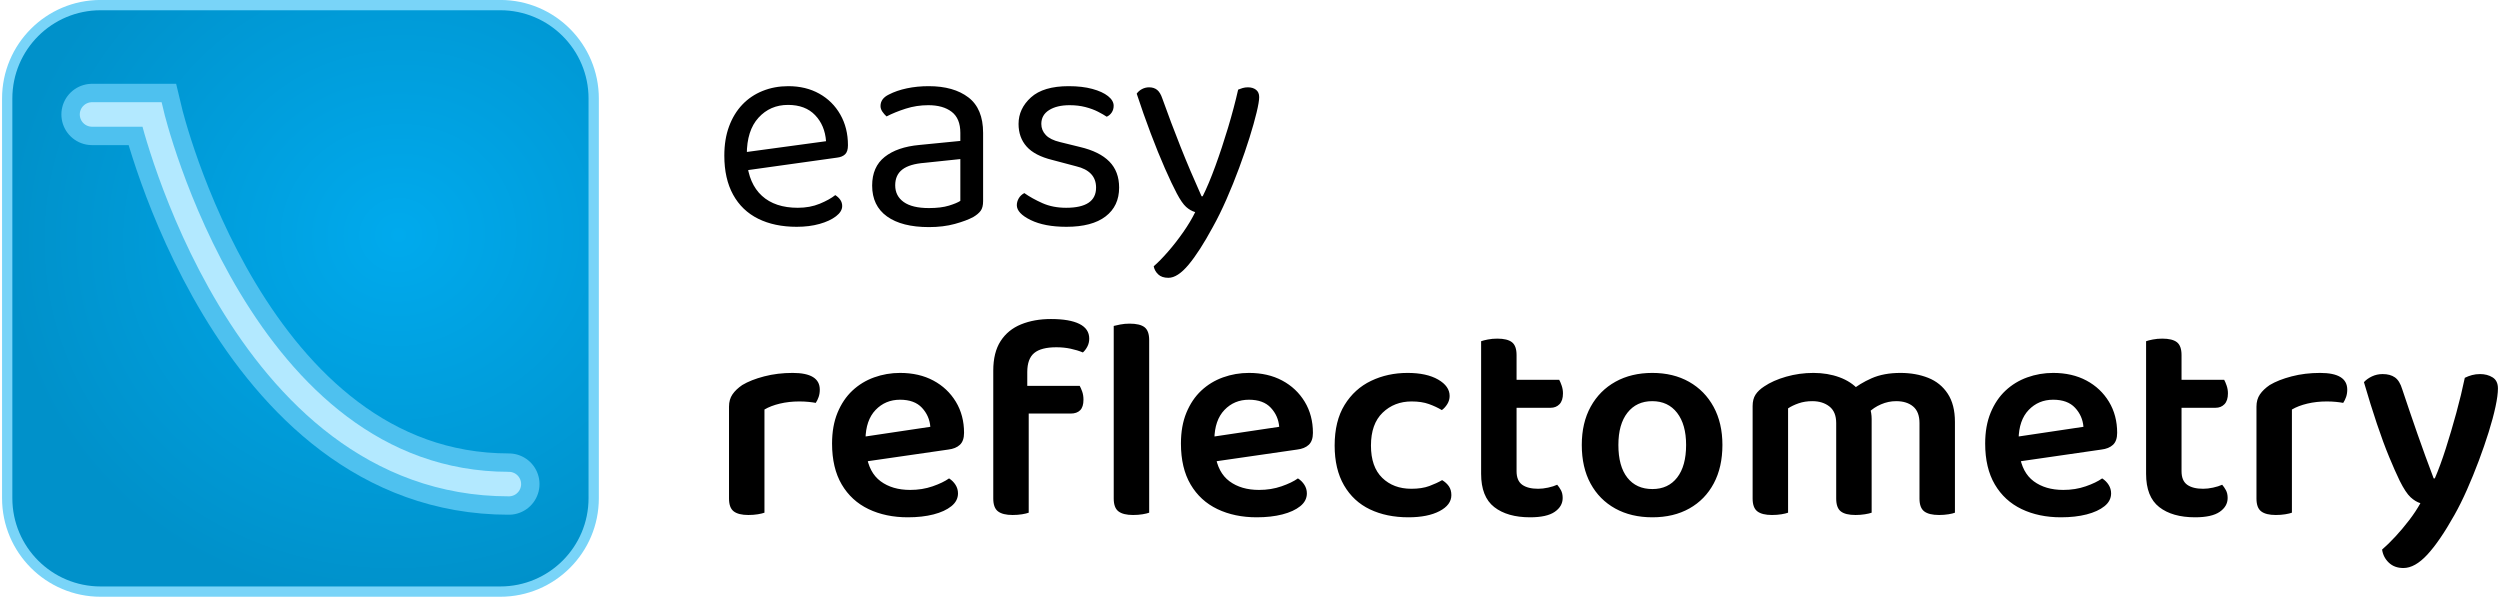
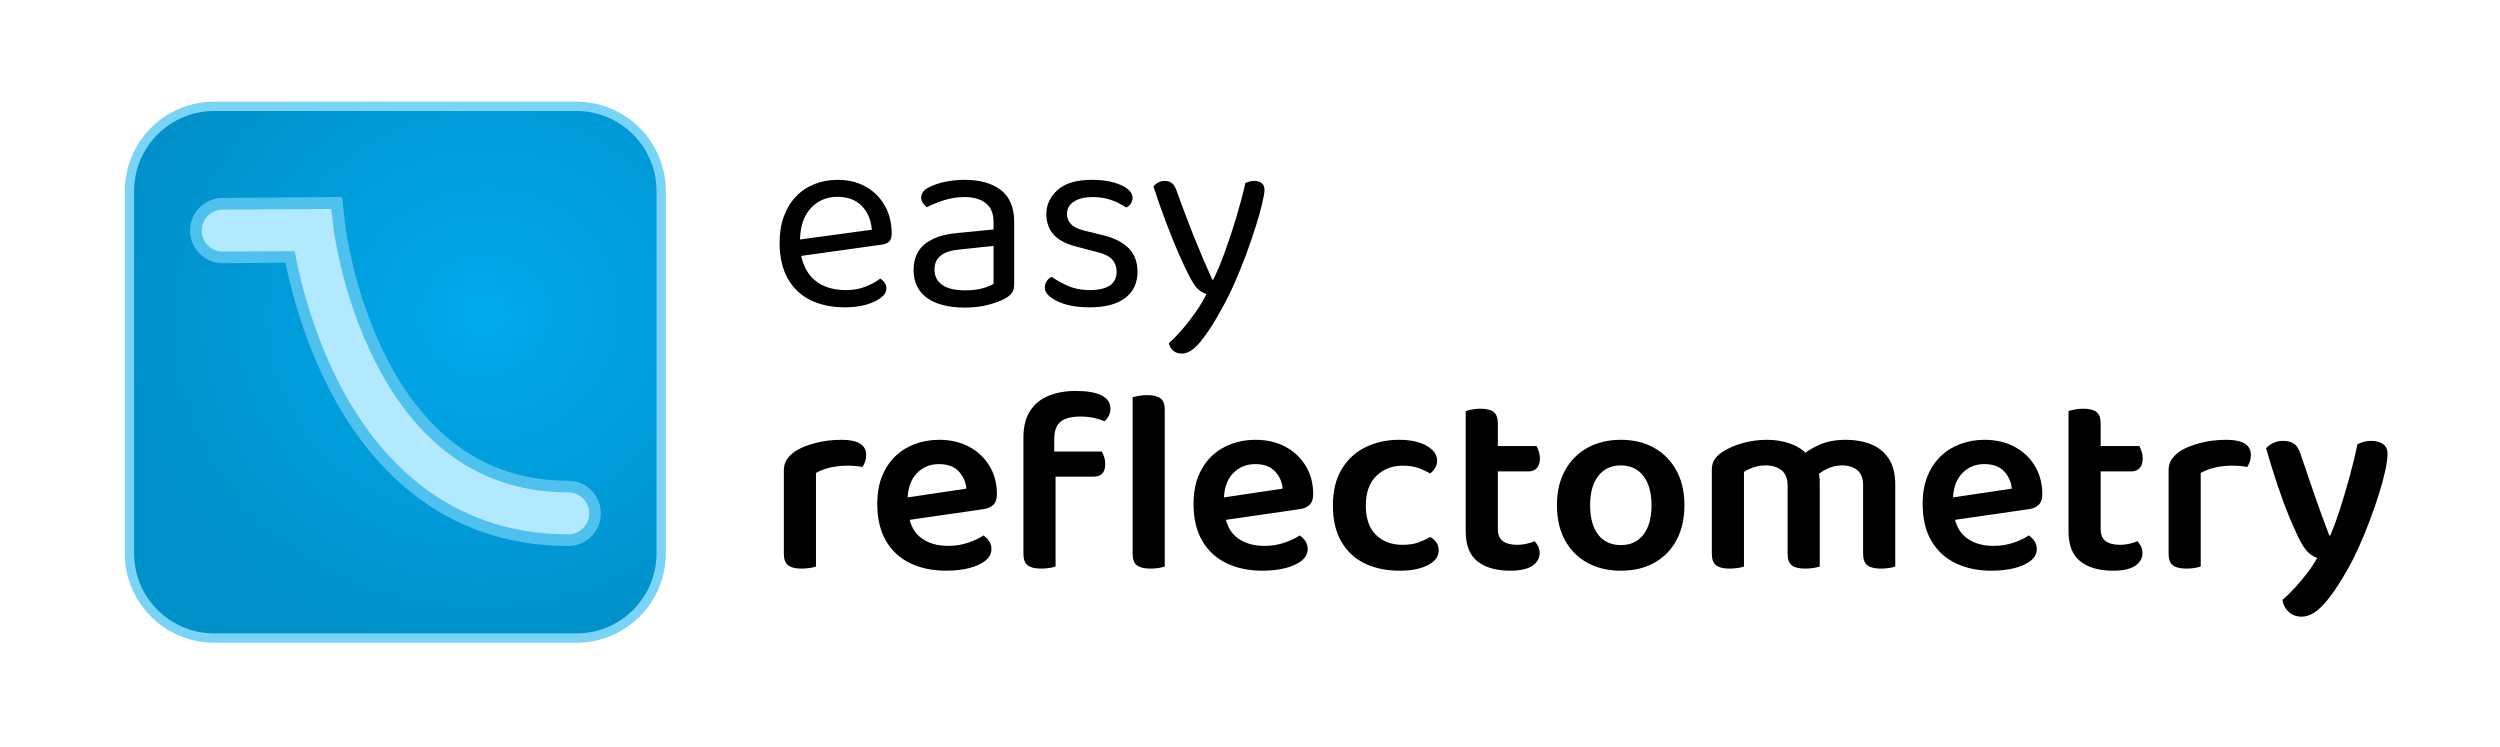
- <svg xmlns="http://www.w3.org/2000/svg" xmlns:ns1="https://boxy-svg.com" viewBox="0 0 243 58">
+ <svg xmlns="http://www.w3.org/2000/svg" xmlns:ns1="https://boxy-svg.com" viewBox="0 0 268 80">
  <defs>
    <ns1:grid x="0" y="0" width="190" height="80" />
    <radialGradient gradientUnits="userSpaceOnUse" cx="368.637" cy="503.712" r="470" id="gradient-2" gradientTransform="matrix(1.355421, -0.173762, 0.163223, 1.273213, 88.17438, -170.6145)">
      <stop offset="0" style="stop-color: rgb(0, 170, 237);" />
      <stop offset="1" style="stop-color: rgb(0, 145, 202);" />
    </radialGradient>
  </defs>
-   <g transform="matrix(0.342024, 0, 0, 0.342024, -3.653638, -3.181479)">
+   <g transform="matrix(0.341978, 0, 0, 0.341978, 9.524829, 7.722592)">
    <g transform="matrix(0.174204, 0, 0, 0.174204, 7.222769, 5.247252)">
      <rect style="stroke: rgb(121, 212, 248); stroke-linecap: round; stroke-miterlimit: 4; stroke-dasharray: none; stroke-opacity: 1; paint-order: stroke markers; fill-opacity: 1; fill: url(&quot;#gradient-2&quot;); stroke-width: 33.572px;" id="rect949" width="940" height="940" x="40" y="40" ry="144.011" />
-       <path style="fill:none;fill-opacity:1;stroke:#4ec1ef;stroke-width:100;stroke-linecap:round;stroke-linejoin:miter;stroke-miterlimit:4;stroke-dasharray:none;stroke-opacity:1" d="m 170,210 h 97.721 c 0,0 143.414,602.978 582.279,602.978" id="path961" />
-       <path style="fill:none;fill-opacity:1;stroke:#b3e9ff;stroke-width:40;stroke-linecap:round;stroke-linejoin:miter;stroke-miterlimit:4;stroke-dasharray:none;stroke-opacity:1" d="m 170,210 h 97.721 c 0,0 143.414,602.978 582.279,602.978" id="path951" />
+       <g transform="matrix(1, 0, 0, 1, -8.23528, 11.15248)">
+         <path style="fill: none; fill-opacity: 1; stroke: rgb(78, 193, 239); stroke-linecap: round; stroke-linejoin: miter; stroke-miterlimit: 4; stroke-dasharray: none; stroke-opacity: 1; stroke-width: 117.501px;" d="M 207.59 244.015 L 370.013 242.655 C 370.013 242.655 428.066 752.82 829.333 752.82" id="path961" />
+         <path style="fill: none; fill-opacity: 1; stroke: rgb(179, 233, 255); stroke-linecap: round; stroke-linejoin: miter; stroke-miterlimit: 4; stroke-dasharray: none; stroke-opacity: 1; stroke-width: 75.536px;" d="M 207.59 244.015 L 369.375 243.109 C 369.375 243.109 428.066 752.82 829.333 752.82" id="path951" />
+       </g>
    </g>
    <g transform="matrix(1, 0, 0, 1, -3.848826, -4.564161)" style="">
-       <path d="M 224.881 62.515 L 224.553 57.355 L 249.287 53.997 Q 248.959 49.493 246.175 46.585 Q 243.39 43.678 238.476 43.678 Q 233.398 43.678 230.081 47.323 Q 226.764 50.967 226.764 57.765 L 226.764 59.567 Q 227.338 66.119 231.064 69.517 Q 234.79 72.916 241.261 72.916 Q 244.7 72.916 247.485 71.77 Q 250.27 70.623 251.908 69.313 Q 252.808 69.886 253.341 70.664 Q 253.873 71.442 253.873 72.425 Q 253.873 73.981 252.112 75.332 Q 250.351 76.684 247.444 77.503 Q 244.537 78.322 240.933 78.322 Q 234.627 78.322 229.999 76.028 Q 225.372 73.735 222.874 69.19 Q 220.376 64.644 220.376 58.092 Q 220.376 53.424 221.727 49.78 Q 223.079 46.135 225.495 43.596 Q 227.911 41.057 231.269 39.706 Q 234.627 38.354 238.558 38.354 Q 243.554 38.354 247.362 40.484 Q 251.17 42.613 253.341 46.422 Q 255.511 50.23 255.511 55.144 Q 255.511 56.946 254.692 57.724 Q 253.873 58.502 252.399 58.666 Z M 278.524 72.998 Q 281.964 72.998 284.216 72.302 Q 286.468 71.606 287.451 70.951 L 287.451 59.075 L 277.295 60.14 Q 273.036 60.467 270.989 62.024 Q 268.941 63.58 268.941 66.528 Q 268.941 69.558 271.357 71.278 Q 273.774 72.998 278.524 72.998 Z M 278.442 38.354 Q 285.567 38.354 289.744 41.549 Q 293.921 44.743 293.921 51.622 L 293.921 71.033 Q 293.921 72.834 293.225 73.776 Q 292.529 74.718 291.136 75.537 Q 289.171 76.602 285.895 77.503 Q 282.619 78.404 278.524 78.404 Q 270.825 78.404 266.607 75.373 Q 262.389 72.343 262.389 66.61 Q 262.389 61.286 265.952 58.461 Q 269.515 55.635 275.821 55.062 L 287.451 53.915 L 287.451 51.622 Q 287.451 47.527 284.994 45.644 Q 282.537 43.76 278.36 43.76 Q 275.002 43.76 271.931 44.743 Q 268.86 45.725 266.484 46.954 Q 265.829 46.381 265.297 45.603 Q 264.765 44.825 264.765 44.006 Q 264.765 41.876 267.14 40.73 Q 269.351 39.583 272.258 38.969 Q 275.166 38.354 278.442 38.354 Z M 332.577 67.183 Q 332.577 72.425 328.728 75.373 Q 324.878 78.322 317.589 78.322 Q 311.365 78.322 307.434 76.397 Q 303.503 74.472 303.503 72.179 Q 303.503 71.196 304.035 70.255 Q 304.567 69.313 305.632 68.739 Q 307.843 70.295 310.792 71.606 Q 313.74 72.916 317.507 72.916 Q 326.025 72.916 326.025 67.183 Q 326.025 64.808 324.592 63.293 Q 323.159 61.778 320.374 61.123 L 313.576 59.321 Q 308.58 58.092 306.287 55.513 Q 303.994 52.933 303.994 49.083 Q 303.994 44.743 307.516 41.549 Q 311.037 38.354 318.245 38.354 Q 322.094 38.354 324.96 39.133 Q 327.827 39.911 329.424 41.18 Q 331.021 42.449 331.021 43.924 Q 331.021 44.988 330.489 45.807 Q 329.956 46.626 329.055 47.036 Q 328.073 46.381 326.557 45.603 Q 325.042 44.825 322.995 44.292 Q 320.947 43.76 318.49 43.76 Q 314.887 43.76 312.675 45.152 Q 310.464 46.544 310.464 49.083 Q 310.464 50.885 311.733 52.237 Q 313.003 53.588 315.788 54.243 L 321.439 55.635 Q 327.008 56.946 329.792 59.771 Q 332.577 62.597 332.577 67.183 Z M 348.956 68.821 Q 347.563 66.2 345.598 61.737 Q 343.632 57.273 341.544 51.745 Q 339.455 46.217 337.572 40.484 Q 338.145 39.665 339.087 39.173 Q 340.029 38.682 341.093 38.682 Q 342.486 38.682 343.387 39.419 Q 344.287 40.156 344.861 41.876 Q 347.318 48.756 350.02 55.553 Q 352.723 62.351 355.999 69.64 L 356.327 69.64 Q 358.047 66.2 359.93 61.041 Q 361.814 55.881 363.534 50.148 Q 365.254 44.415 366.4 39.337 Q 366.974 39.092 367.67 38.887 Q 368.366 38.682 369.185 38.682 Q 370.577 38.682 371.478 39.378 Q 372.379 40.074 372.379 41.467 Q 372.379 42.777 371.642 45.848 Q 370.905 48.92 369.635 52.974 Q 368.366 57.028 366.687 61.573 Q 365.008 66.119 363.083 70.5 Q 361.159 74.882 359.193 78.404 Q 355.426 85.365 352.314 89.092 Q 349.201 92.818 346.581 92.818 Q 344.697 92.818 343.673 91.835 Q 342.649 90.852 342.404 89.542 Q 344.206 87.986 346.458 85.406 Q 348.71 82.826 350.798 79.837 Q 352.887 76.847 354.197 74.145 Q 352.805 73.735 351.617 72.671 Q 350.43 71.606 348.956 68.821 Z" style="line-height: 191.825px; text-wrap-mode: nowrap;" />
-       <path d="M 231.783 130.247 L 231.783 141.467 L 221.71 141.467 L 221.71 129.428 Q 221.71 127.381 222.692 125.947 Q 223.675 124.514 225.477 123.286 Q 227.934 121.811 231.701 120.829 Q 235.469 119.846 239.809 119.846 Q 247.508 119.846 247.508 124.596 Q 247.508 125.743 247.18 126.684 Q 246.853 127.626 246.361 128.363 Q 245.542 128.2 244.314 128.077 Q 243.085 127.954 241.693 127.954 Q 238.745 127.954 236.165 128.568 Q 233.585 129.182 231.783 130.247 Z M 221.71 138.109 L 231.783 138.601 L 231.783 159.567 Q 231.128 159.813 229.9 160.018 Q 228.671 160.222 227.197 160.222 Q 224.412 160.222 223.061 159.199 Q 221.71 158.175 221.71 155.554 Z M 257.383 145.48 L 256.974 138.437 L 278.923 135.161 Q 278.677 132.049 276.548 129.756 Q 274.418 127.462 270.323 127.462 Q 266.146 127.462 263.362 130.37 Q 260.577 133.277 260.495 138.683 L 260.741 142.942 Q 261.478 148.183 264.795 150.64 Q 268.112 153.097 273.19 153.097 Q 276.63 153.097 279.578 152.073 Q 282.526 151.05 284.246 149.821 Q 285.393 150.558 286.089 151.664 Q 286.785 152.77 286.785 154.08 Q 286.785 156.209 284.901 157.724 Q 283.018 159.24 279.824 160.059 Q 276.63 160.878 272.535 160.878 Q 266.228 160.878 261.355 158.543 Q 256.482 156.209 253.738 151.541 Q 250.995 146.873 250.995 139.911 Q 250.995 134.915 252.551 131.148 Q 254.107 127.381 256.769 124.883 Q 259.431 122.385 262.952 121.115 Q 266.474 119.846 270.323 119.846 Q 275.729 119.846 279.783 122.016 Q 283.837 124.186 286.171 128.036 Q 288.505 131.885 288.505 136.881 Q 288.505 139.174 287.317 140.28 Q 286.13 141.385 284.001 141.631 Z M 304.916 131.394 L 304.916 123.531 L 321.378 123.531 Q 321.706 124.105 322.074 125.128 Q 322.443 126.152 322.443 127.462 Q 322.443 129.51 321.501 130.452 Q 320.559 131.394 318.839 131.394 Z M 306.472 119.6 L 306.472 130.165 L 296.808 130.165 L 296.808 119.191 Q 296.808 114.031 298.896 110.796 Q 300.985 107.561 304.711 106.046 Q 308.438 104.53 313.188 104.53 Q 318.512 104.53 321.296 105.923 Q 324.081 107.315 324.081 110.1 Q 324.081 111.328 323.548 112.352 Q 323.016 113.376 322.279 114.031 Q 320.723 113.376 318.798 112.966 Q 316.874 112.557 314.744 112.557 Q 310.403 112.557 308.438 114.195 Q 306.472 115.833 306.472 119.6 Z M 296.808 127.299 L 306.882 127.299 L 306.882 159.567 Q 306.227 159.813 304.998 160.018 Q 303.77 160.222 302.295 160.222 Q 299.511 160.222 298.159 159.199 Q 296.808 158.175 296.808 155.554 Z M 331.042 138.109 L 341.116 138.601 L 341.116 159.567 Q 340.461 159.813 339.232 160.018 Q 338.004 160.222 336.53 160.222 Q 333.745 160.222 332.394 159.199 Q 331.042 158.175 331.042 155.554 Z M 341.116 143.761 L 331.042 143.269 L 331.042 106.496 Q 331.616 106.332 332.885 106.087 Q 334.154 105.841 335.547 105.841 Q 338.495 105.841 339.806 106.865 Q 341.116 107.888 341.116 110.509 Z M 356.529 145.48 L 356.12 138.437 L 378.069 135.161 Q 377.823 132.049 375.694 129.756 Q 373.565 127.462 369.47 127.462 Q 365.293 127.462 362.508 130.37 Q 359.724 133.277 359.642 138.683 L 359.887 142.942 Q 360.624 148.183 363.941 150.64 Q 367.258 153.097 372.336 153.097 Q 375.776 153.097 378.724 152.073 Q 381.673 151.05 383.393 149.821 Q 384.539 150.558 385.235 151.664 Q 385.932 152.77 385.932 154.08 Q 385.932 156.209 384.048 157.724 Q 382.164 159.24 378.97 160.059 Q 375.776 160.878 371.681 160.878 Q 365.375 160.878 360.502 158.543 Q 355.629 156.209 352.885 151.541 Q 350.141 146.873 350.141 139.911 Q 350.141 134.915 351.697 131.148 Q 353.253 127.381 355.915 124.883 Q 358.577 122.385 362.099 121.115 Q 365.62 119.846 369.47 119.846 Q 374.875 119.846 378.929 122.016 Q 382.983 124.186 385.317 128.036 Q 387.651 131.885 387.651 136.881 Q 387.651 139.174 386.464 140.28 Q 385.276 141.385 383.147 141.631 Z M 415.692 127.954 Q 410.778 127.954 407.461 131.148 Q 404.144 134.342 404.144 140.485 Q 404.144 146.545 407.339 149.657 Q 410.533 152.77 415.61 152.77 Q 418.641 152.77 420.729 151.991 Q 422.818 151.213 424.374 150.313 Q 425.602 151.05 426.298 152.073 Q 426.995 153.097 426.995 154.571 Q 426.995 157.356 423.637 159.117 Q 420.279 160.878 414.791 160.878 Q 408.567 160.878 403.858 158.625 Q 399.149 156.373 396.487 151.787 Q 393.825 147.2 393.825 140.485 Q 393.825 133.523 396.651 128.937 Q 399.476 124.35 404.185 122.098 Q 408.895 119.846 414.546 119.846 Q 419.951 119.846 423.227 121.729 Q 426.503 123.613 426.503 126.398 Q 426.503 127.626 425.848 128.691 Q 425.193 129.756 424.292 130.411 Q 422.654 129.428 420.606 128.691 Q 418.559 127.954 415.692 127.954 Z M 435.451 138.109 L 445.525 138.109 L 445.525 147.774 Q 445.525 150.476 447.122 151.623 Q 448.719 152.77 451.667 152.77 Q 452.978 152.77 454.493 152.442 Q 456.008 152.114 457.073 151.623 Q 457.646 152.278 458.137 153.179 Q 458.629 154.08 458.629 155.39 Q 458.629 157.765 456.377 159.322 Q 454.124 160.878 449.374 160.878 Q 442.904 160.878 439.178 157.97 Q 435.451 155.063 435.451 148.511 Z M 441.594 129.756 L 441.594 121.811 L 457.646 121.811 Q 457.974 122.385 458.342 123.449 Q 458.711 124.514 458.711 125.661 Q 458.711 127.708 457.728 128.732 Q 456.745 129.756 455.189 129.756 Z M 445.525 140.321 L 435.451 140.321 L 435.451 110.837 Q 436.106 110.591 437.376 110.345 Q 438.645 110.1 440.038 110.1 Q 442.904 110.1 444.214 111.123 Q 445.525 112.147 445.525 114.768 Z M 504.026 140.321 Q 504.026 146.627 501.572 151.237 Q 499.117 155.848 494.645 158.363 Q 490.174 160.878 484.125 160.878 Q 478.079 160.878 473.567 158.38 Q 469.055 155.882 466.557 151.295 Q 464.059 146.709 464.059 140.321 Q 464.059 134.011 466.598 129.426 Q 469.137 124.842 473.641 122.344 Q 478.146 119.846 484.112 119.846 Q 490.077 119.846 494.551 122.375 Q 499.026 124.905 501.526 129.501 Q 504.026 134.096 504.026 140.321 Z M 484.072 127.872 Q 479.62 127.872 477.04 131.148 Q 474.46 134.424 474.46 140.321 Q 474.46 146.381 477.009 149.616 Q 479.557 152.851 484.125 152.851 Q 488.629 152.851 491.168 149.575 Q 493.707 146.299 493.707 140.321 Q 493.707 134.506 491.149 131.189 Q 488.591 127.872 484.072 127.872 Z M 546.436 132.95 L 546.436 142.286 L 536.362 142.286 L 536.362 134.096 Q 536.362 130.902 534.437 129.387 Q 532.513 127.872 529.564 127.872 Q 527.435 127.872 525.674 128.486 Q 523.913 129.1 522.685 129.919 L 522.685 142.286 L 512.611 142.286 L 512.611 129.264 Q 512.611 127.299 513.43 126.029 Q 514.249 124.76 515.887 123.695 Q 518.426 121.975 522.152 120.91 Q 525.879 119.846 529.892 119.846 Q 533.905 119.846 537.263 121.074 Q 540.621 122.303 542.75 124.678 Q 543.324 125.169 543.815 125.661 Q 544.306 126.152 544.634 126.807 Q 545.371 128.036 545.903 129.633 Q 546.436 131.23 546.436 132.95 Z M 570.105 133.769 L 570.105 142.286 L 560.031 142.286 L 560.031 134.096 Q 560.031 130.902 558.229 129.387 Q 556.428 127.872 553.397 127.872 Q 551.186 127.872 549.098 128.773 Q 547.009 129.674 545.535 131.148 L 540.457 125.005 Q 542.996 122.876 546.436 121.361 Q 549.876 119.846 554.626 119.846 Q 558.967 119.846 562.488 121.238 Q 566.01 122.63 568.057 125.743 Q 570.105 128.855 570.105 133.769 Z M 512.611 138.355 L 522.685 138.355 L 522.685 159.567 Q 522.03 159.813 520.801 160.018 Q 519.573 160.222 518.098 160.222 Q 515.314 160.222 513.962 159.199 Q 512.611 158.175 512.611 155.554 Z M 536.362 138.355 L 546.436 138.355 L 546.436 159.567 Q 545.781 159.813 544.511 160.018 Q 543.242 160.222 541.849 160.222 Q 538.983 160.222 537.673 159.199 Q 536.362 158.175 536.362 155.554 Z M 560.031 138.355 L 570.105 138.355 L 570.105 159.567 Q 569.532 159.813 568.262 160.018 Q 566.993 160.222 565.6 160.222 Q 562.734 160.222 561.383 159.199 Q 560.031 158.175 560.031 155.554 Z M 585.086 145.48 L 584.677 138.437 L 606.626 135.161 Q 606.38 132.049 604.251 129.756 Q 602.121 127.462 598.026 127.462 Q 593.849 127.462 591.065 130.37 Q 588.28 133.277 588.198 138.683 L 588.444 142.942 Q 589.181 148.183 592.498 150.64 Q 595.815 153.097 600.893 153.097 Q 604.333 153.097 607.281 152.073 Q 610.229 151.05 611.949 149.821 Q 613.096 150.558 613.792 151.664 Q 614.488 152.77 614.488 154.08 Q 614.488 156.209 612.604 157.724 Q 610.721 159.24 607.527 160.059 Q 604.333 160.878 600.238 160.878 Q 593.931 160.878 589.058 158.543 Q 584.185 156.209 581.441 151.541 Q 578.698 146.873 578.698 139.911 Q 578.698 134.915 580.254 131.148 Q 581.81 127.381 584.472 124.883 Q 587.134 122.385 590.655 121.115 Q 594.177 119.846 598.026 119.846 Q 603.432 119.846 607.486 122.016 Q 611.54 124.186 613.874 128.036 Q 616.208 131.885 616.208 136.881 Q 616.208 139.174 615.02 140.28 Q 613.833 141.385 611.704 141.631 Z M 624.429 138.109 L 634.503 138.109 L 634.503 147.774 Q 634.503 150.476 636.1 151.623 Q 637.697 152.77 640.645 152.77 Q 641.956 152.77 643.471 152.442 Q 644.986 152.114 646.051 151.623 Q 646.624 152.278 647.115 153.179 Q 647.607 154.08 647.607 155.39 Q 647.607 157.765 645.355 159.322 Q 643.102 160.878 638.352 160.878 Q 631.882 160.878 628.156 157.97 Q 624.429 155.063 624.429 148.511 Z M 630.572 129.756 L 630.572 121.811 L 646.624 121.811 Q 646.952 122.385 647.32 123.449 Q 647.689 124.514 647.689 125.661 Q 647.689 127.708 646.706 128.732 Q 645.723 129.756 644.167 129.756 Z M 634.503 140.321 L 624.429 140.321 L 624.429 110.837 Q 625.084 110.591 626.354 110.345 Q 627.623 110.1 629.015 110.1 Q 631.882 110.1 633.192 111.123 Q 634.503 112.147 634.503 114.768 Z M 665.872 130.247 L 665.872 141.467 L 655.798 141.467 L 655.798 129.428 Q 655.798 127.381 656.781 125.947 Q 657.763 124.514 659.565 123.286 Q 662.022 121.811 665.79 120.829 Q 669.557 119.846 673.898 119.846 Q 681.596 119.846 681.596 124.596 Q 681.596 125.743 681.269 126.684 Q 680.941 127.626 680.45 128.363 Q 679.631 128.2 678.402 128.077 Q 677.174 127.954 675.781 127.954 Q 672.833 127.954 670.253 128.568 Q 667.673 129.182 665.872 130.247 Z M 655.798 138.109 L 665.872 138.601 L 665.872 159.567 Q 665.216 159.813 663.988 160.018 Q 662.759 160.222 661.285 160.222 Q 658.501 160.222 657.149 159.199 Q 655.798 158.175 655.798 155.554 Z M 696.494 150.476 Q 695.183 147.774 693.504 143.72 Q 691.825 139.666 690.024 134.301 Q 688.222 128.937 686.338 122.467 Q 687.239 121.484 688.631 120.829 Q 690.024 120.173 691.662 120.173 Q 693.791 120.173 695.142 121.115 Q 696.494 122.057 697.231 124.514 Q 699.36 130.902 701.53 137.127 Q 703.701 143.351 706.158 149.821 L 706.485 149.821 Q 708.042 146.218 709.598 141.344 Q 711.154 136.471 712.587 131.23 Q 714.02 125.988 715.003 121.238 Q 715.986 120.747 717.051 120.46 Q 718.115 120.173 719.344 120.173 Q 721.391 120.173 722.906 121.115 Q 724.422 122.057 724.422 124.268 Q 724.422 126.234 723.725 129.469 Q 723.029 132.704 721.801 136.635 Q 720.572 140.566 718.975 144.825 Q 717.378 149.084 715.617 153.056 Q 713.856 157.028 712.055 160.222 Q 707.878 167.675 704.356 171.484 Q 700.834 175.292 697.558 175.292 Q 695.019 175.292 693.422 173.777 Q 691.825 172.262 691.498 170.05 Q 693.3 168.494 695.306 166.324 Q 697.313 164.154 699.196 161.697 Q 701.08 159.24 702.39 156.865 Q 700.998 156.455 699.606 155.186 Q 698.214 153.916 696.494 150.476 Z" style="line-height: 191.825px; text-wrap-mode: nowrap;" />
+       <path d="M 224.881 62.515 L 224.553 57.355 L 249.287 53.997 Q 248.959 49.493 246.175 46.585 Q 243.39 43.678 238.476 43.678 Q 233.398 43.678 230.081 47.323 Q 226.764 50.967 226.764 57.765 L 226.764 59.567 Q 227.338 66.119 231.064 69.517 Q 234.791 72.916 241.261 72.916 Q 244.7 72.916 247.485 71.77 Q 250.27 70.623 251.908 69.313 Q 252.809 69.886 253.341 70.664 Q 253.873 71.442 253.873 72.425 Q 253.873 73.981 252.112 75.332 Q 250.352 76.684 247.444 77.503 Q 244.537 78.322 240.933 78.322 Q 234.627 78.322 229.999 76.029 Q 225.372 73.735 222.874 69.19 Q 220.376 64.644 220.376 58.092 Q 220.376 53.424 221.727 49.78 Q 223.079 46.135 225.495 43.596 Q 227.911 41.057 231.269 39.706 Q 234.627 38.355 238.558 38.355 Q 243.554 38.355 247.362 40.484 Q 251.171 42.613 253.341 46.422 Q 255.511 50.23 255.511 55.144 Q 255.511 56.946 254.692 57.724 Q 253.873 58.502 252.399 58.666 Z M 278.517 72.998 Q 281.957 72.998 284.21 72.302 Q 286.462 71.606 287.445 70.951 L 287.445 59.075 L 277.289 60.14 Q 273.03 60.468 270.983 62.024 Q 268.935 63.58 268.935 66.528 Q 268.935 69.558 271.351 71.278 Q 273.767 72.998 278.517 72.998 Z M 278.436 38.355 Q 285.561 38.355 289.738 41.549 Q 293.915 44.743 293.915 51.622 L 293.915 71.033 Q 293.915 72.834 293.219 73.776 Q 292.522 74.718 291.13 75.537 Q 289.164 76.602 285.888 77.503 Q 282.612 78.404 278.517 78.404 Q 270.819 78.404 266.601 75.373 Q 262.383 72.343 262.383 66.61 Q 262.383 61.287 265.946 58.461 Q 269.508 55.635 275.815 55.062 L 287.445 53.916 L 287.445 51.622 Q 287.445 47.527 284.988 45.644 Q 282.531 43.76 278.354 43.76 Q 274.996 43.76 271.925 44.743 Q 268.853 45.726 266.478 46.954 Q 265.823 46.381 265.291 45.603 Q 264.758 44.825 264.758 44.006 Q 264.758 41.876 267.133 40.73 Q 269.345 39.583 272.252 38.969 Q 275.16 38.355 278.436 38.355 Z M 332.572 67.183 Q 332.572 72.425 328.723 75.373 Q 324.874 78.322 317.584 78.322 Q 311.36 78.322 307.429 76.397 Q 303.498 74.472 303.498 72.179 Q 303.498 71.196 304.03 70.255 Q 304.562 69.313 305.627 68.739 Q 307.838 70.296 310.787 71.606 Q 313.735 72.916 317.503 72.916 Q 326.02 72.916 326.02 67.183 Q 326.02 64.808 324.587 63.293 Q 323.154 61.778 320.369 61.123 L 313.571 59.321 Q 308.575 58.092 306.282 55.513 Q 303.989 52.933 303.989 49.083 Q 303.989 44.743 307.511 41.549 Q 311.032 38.355 318.24 38.355 Q 322.089 38.355 324.955 39.133 Q 327.822 39.911 329.419 41.18 Q 331.016 42.45 331.016 43.924 Q 331.016 44.988 330.484 45.807 Q 329.951 46.626 329.05 47.036 Q 328.068 46.381 326.553 45.603 Q 325.037 44.825 322.99 44.292 Q 320.942 43.76 318.485 43.76 Q 314.882 43.76 312.67 45.152 Q 310.459 46.545 310.459 49.083 Q 310.459 50.885 311.729 52.237 Q 312.998 53.588 315.783 54.243 L 321.434 55.635 Q 327.003 56.946 329.788 59.771 Q 332.572 62.597 332.572 67.183 Z M 348.953 68.821 Q 347.561 66.201 345.595 61.737 Q 343.63 57.273 341.541 51.745 Q 339.453 46.217 337.569 40.484 Q 338.142 39.665 339.084 39.174 Q 340.026 38.682 341.091 38.682 Q 342.483 38.682 343.384 39.419 Q 344.285 40.156 344.858 41.876 Q 347.315 48.756 350.018 55.554 Q 352.72 62.351 355.996 69.64 L 356.324 69.64 Q 358.044 66.201 359.928 61.041 Q 361.811 55.881 363.531 50.148 Q 365.251 44.415 366.398 39.337 Q 366.971 39.092 367.667 38.887 Q 368.363 38.682 369.182 38.682 Q 370.575 38.682 371.476 39.378 Q 372.376 40.074 372.376 41.467 Q 372.376 42.777 371.639 45.848 Q 370.902 48.92 369.633 52.974 Q 368.363 57.028 366.684 61.573 Q 365.005 66.119 363.081 70.5 Q 361.156 74.882 359.191 78.404 Q 355.423 85.365 352.311 89.092 Q 349.199 92.818 346.578 92.818 Q 344.694 92.818 343.671 91.835 Q 342.647 90.852 342.401 89.542 Q 344.203 87.986 346.455 85.406 Q 348.707 82.826 350.796 79.837 Q 352.884 76.848 354.195 74.145 Q 352.802 73.735 351.615 72.671 Q 350.427 71.606 348.953 68.821 Z" style="line-height: 191.825px; text-wrap-mode: nowrap;" />
+       <path d="M 231.783 130.247 L 231.783 141.467 L 221.71 141.467 L 221.71 129.428 Q 221.71 127.381 222.692 125.947 Q 223.675 124.514 225.477 123.286 Q 227.934 121.811 231.701 120.829 Q 235.469 119.846 239.809 119.846 Q 247.508 119.846 247.508 124.596 Q 247.508 125.743 247.18 126.684 Q 246.853 127.626 246.361 128.363 Q 245.542 128.2 244.314 128.077 Q 243.085 127.954 241.693 127.954 Q 238.745 127.954 236.165 128.568 Q 233.585 129.182 231.783 130.247 Z M 221.71 138.109 L 231.783 138.601 L 231.783 159.567 Q 231.128 159.813 229.9 160.018 Q 228.671 160.222 227.197 160.222 Q 224.412 160.222 223.061 159.199 Q 221.71 158.175 221.71 155.554 Z M 257.38 145.48 L 256.97 138.437 L 278.92 135.161 Q 278.674 132.049 276.545 129.756 Q 274.415 127.462 270.32 127.462 Q 266.143 127.462 263.359 130.37 Q 260.574 133.277 260.492 138.683 L 260.738 142.942 Q 261.475 148.183 264.792 150.64 Q 268.109 153.097 273.187 153.097 Q 276.626 153.097 279.575 152.073 Q 282.523 151.05 284.243 149.821 Q 285.39 150.558 286.086 151.664 Q 286.782 152.77 286.782 154.08 Q 286.782 156.209 284.898 157.724 Q 283.015 159.24 279.821 160.059 Q 276.626 160.878 272.531 160.878 Q 266.225 160.878 261.352 158.543 Q 256.479 156.209 253.735 151.541 Q 250.992 146.873 250.992 139.911 Q 250.992 134.915 252.548 131.148 Q 254.104 127.381 256.766 124.883 Q 259.427 122.385 262.949 121.115 Q 266.471 119.846 270.32 119.846 Q 275.726 119.846 279.78 122.016 Q 283.834 124.186 286.168 128.036 Q 288.502 131.885 288.502 136.881 Q 288.502 139.174 287.314 140.28 Q 286.127 141.385 283.997 141.631 Z M 304.916 131.394 L 304.916 123.531 L 321.378 123.531 Q 321.706 124.105 322.074 125.128 Q 322.443 126.152 322.443 127.462 Q 322.443 129.51 321.501 130.452 Q 320.559 131.394 318.839 131.394 Z M 306.472 119.6 L 306.472 130.165 L 296.808 130.165 L 296.808 119.191 Q 296.808 114.031 298.897 110.796 Q 300.985 107.561 304.712 106.046 Q 308.438 104.53 313.188 104.53 Q 318.512 104.53 321.296 105.923 Q 324.081 107.315 324.081 110.1 Q 324.081 111.328 323.549 112.352 Q 323.016 113.376 322.279 114.031 Q 320.723 113.376 318.798 112.966 Q 316.874 112.557 314.744 112.557 Q 310.404 112.557 308.438 114.195 Q 306.472 115.833 306.472 119.6 Z M 296.808 127.299 L 306.882 127.299 L 306.882 159.567 Q 306.227 159.813 304.998 160.018 Q 303.77 160.222 302.296 160.222 Q 299.511 160.222 298.16 159.199 Q 296.808 158.175 296.808 155.554 Z M 331.042 138.109 L 341.116 138.601 L 341.116 159.567 Q 340.461 159.813 339.232 160.018 Q 338.004 160.222 336.53 160.222 Q 333.745 160.222 332.394 159.199 Q 331.042 158.175 331.042 155.554 Z M 341.116 143.761 L 331.042 143.269 L 331.042 106.496 Q 331.616 106.332 332.885 106.087 Q 334.155 105.841 335.547 105.841 Q 338.495 105.841 339.806 106.865 Q 341.116 107.888 341.116 110.509 Z M 356.521 145.48 L 356.111 138.437 L 378.06 135.161 Q 377.815 132.049 375.685 129.756 Q 373.556 127.462 369.461 127.462 Q 365.284 127.462 362.499 130.37 Q 359.715 133.277 359.633 138.683 L 359.879 142.942 Q 360.616 148.183 363.933 150.64 Q 367.25 153.097 372.327 153.097 Q 375.767 153.097 378.716 152.073 Q 381.664 151.05 383.384 149.821 Q 384.53 150.558 385.227 151.664 Q 385.923 152.77 385.923 154.08 Q 385.923 156.209 384.039 157.724 Q 382.155 159.24 378.961 160.059 Q 375.767 160.878 371.672 160.878 Q 365.366 160.878 360.493 158.543 Q 355.62 156.209 352.876 151.541 Q 350.132 146.873 350.132 139.911 Q 350.132 134.915 351.689 131.148 Q 353.245 127.381 355.906 124.883 Q 358.568 122.385 362.09 121.115 Q 365.612 119.846 369.461 119.846 Q 374.866 119.846 378.92 122.016 Q 382.974 124.186 385.308 128.036 Q 387.643 131.885 387.643 136.881 Q 387.643 139.174 386.455 140.28 Q 385.268 141.385 383.138 141.631 Z M 415.687 127.954 Q 410.773 127.954 407.456 131.148 Q 404.139 134.342 404.139 140.485 Q 404.139 146.545 407.333 149.657 Q 410.527 152.77 415.605 152.77 Q 418.635 152.77 420.724 151.991 Q 422.812 151.213 424.368 150.313 Q 425.597 151.05 426.293 152.073 Q 426.989 153.097 426.989 154.571 Q 426.989 157.356 423.631 159.117 Q 420.273 160.878 414.786 160.878 Q 408.561 160.878 403.852 158.625 Q 399.143 156.373 396.481 151.787 Q 393.819 147.2 393.819 140.485 Q 393.819 133.523 396.645 128.937 Q 399.471 124.35 404.18 122.098 Q 408.889 119.846 414.54 119.846 Q 419.946 119.846 423.222 121.729 Q 426.498 123.613 426.498 126.398 Q 426.498 127.626 425.842 128.691 Q 425.187 129.756 424.286 130.411 Q 422.648 129.428 420.601 128.691 Q 418.553 127.954 415.687 127.954 Z M 435.45 138.109 L 445.524 138.109 L 445.524 147.774 Q 445.524 150.476 447.121 151.623 Q 448.718 152.77 451.666 152.77 Q 452.977 152.77 454.492 152.442 Q 456.007 152.114 457.072 151.623 Q 457.645 152.278 458.136 153.179 Q 458.628 154.08 458.628 155.39 Q 458.628 157.765 456.375 159.322 Q 454.123 160.878 449.373 160.878 Q 442.903 160.878 439.176 157.97 Q 435.45 155.063 435.45 148.511 Z M 441.592 129.756 L 441.592 121.811 L 457.645 121.811 Q 457.972 122.385 458.341 123.449 Q 458.71 124.514 458.71 125.661 Q 458.71 127.708 457.727 128.732 Q 456.744 129.756 455.188 129.756 Z M 445.524 140.321 L 435.45 140.321 L 435.45 110.837 Q 436.105 110.591 437.375 110.345 Q 438.644 110.1 440.036 110.1 Q 442.903 110.1 444.213 111.123 Q 445.524 112.147 445.524 114.768 Z M 504.019 140.321 Q 504.019 146.627 501.565 151.237 Q 499.11 155.848 494.638 158.363 Q 490.167 160.878 484.118 160.878 Q 478.072 160.878 473.56 158.38 Q 469.048 155.882 466.55 151.295 Q 464.052 146.709 464.052 140.321 Q 464.052 134.011 466.591 129.426 Q 469.13 124.842 473.635 122.344 Q 478.139 119.846 484.105 119.846 Q 490.07 119.846 494.545 122.375 Q 499.019 124.905 501.519 129.501 Q 504.019 134.096 504.019 140.321 Z M 484.065 127.872 Q 479.613 127.872 477.033 131.148 Q 474.454 134.424 474.454 140.321 Q 474.454 146.381 477.002 149.616 Q 479.55 152.851 484.118 152.851 Q 488.622 152.851 491.161 149.575 Q 493.7 146.299 493.7 140.321 Q 493.7 134.506 491.142 131.189 Q 488.584 127.872 484.065 127.872 Z M 546.43 132.95 L 546.43 142.286 L 536.356 142.286 L 536.356 134.096 Q 536.356 130.902 534.432 129.387 Q 532.507 127.872 529.559 127.872 Q 527.429 127.872 525.668 128.486 Q 523.908 129.1 522.679 129.919 L 522.679 142.286 L 512.605 142.286 L 512.605 129.264 Q 512.605 127.299 513.424 126.029 Q 514.243 124.76 515.881 123.695 Q 518.42 121.975 522.147 120.91 Q 525.873 119.846 529.886 119.846 Q 533.899 119.846 537.257 121.074 Q 540.615 122.303 542.745 124.678 Q 543.318 125.169 543.809 125.661 Q 544.301 126.152 544.628 126.807 Q 545.365 128.036 545.898 129.633 Q 546.43 131.23 546.43 132.95 Z M 570.099 133.769 L 570.099 142.286 L 560.026 142.286 L 560.026 134.096 Q 560.026 130.902 558.224 129.387 Q 556.422 127.872 553.392 127.872 Q 551.18 127.872 549.092 128.773 Q 547.003 129.674 545.529 131.148 L 540.451 125.005 Q 542.99 122.876 546.43 121.361 Q 549.87 119.846 554.62 119.846 Q 558.961 119.846 562.483 121.238 Q 566.004 122.63 568.052 125.743 Q 570.099 128.855 570.099 133.769 Z M 512.605 138.355 L 522.679 138.355 L 522.679 159.567 Q 522.024 159.813 520.795 160.018 Q 519.567 160.222 518.093 160.222 Q 515.308 160.222 513.957 159.199 Q 512.605 158.175 512.605 155.554 Z M 536.356 138.355 L 546.43 138.355 L 546.43 159.567 Q 545.775 159.813 544.505 160.018 Q 543.236 160.222 541.844 160.222 Q 538.977 160.222 537.667 159.199 Q 536.356 158.175 536.356 155.554 Z M 560.026 138.355 L 570.099 138.355 L 570.099 159.567 Q 569.526 159.813 568.256 160.018 Q 566.987 160.222 565.595 160.222 Q 562.728 160.222 561.377 159.199 Q 560.026 158.175 560.026 155.554 Z M 585.078 145.48 L 584.668 138.437 L 606.618 135.161 Q 606.372 132.049 604.242 129.756 Q 602.113 127.462 598.018 127.462 Q 593.841 127.462 591.057 130.37 Q 588.272 133.277 588.19 138.683 L 588.436 142.942 Q 589.173 148.183 592.49 150.64 Q 595.807 153.097 600.885 153.097 Q 604.324 153.097 607.273 152.073 Q 610.221 151.05 611.941 149.821 Q 613.088 150.558 613.784 151.664 Q 614.48 152.77 614.48 154.08 Q 614.48 156.209 612.596 157.724 Q 610.713 159.24 607.518 160.059 Q 604.324 160.878 600.229 160.878 Q 593.923 160.878 589.05 158.543 Q 584.177 156.209 581.433 151.541 Q 578.69 146.873 578.69 139.911 Q 578.69 134.915 580.246 131.148 Q 581.802 127.381 584.464 124.883 Q 587.125 122.385 590.647 121.115 Q 594.169 119.846 598.018 119.846 Q 603.423 119.846 607.478 122.016 Q 611.532 124.186 613.866 128.036 Q 616.2 131.885 616.2 136.881 Q 616.2 139.174 615.012 140.28 Q 613.825 141.385 611.695 141.631 Z M 624.417 138.109 L 634.49 138.109 L 634.49 147.774 Q 634.49 150.476 636.088 151.623 Q 637.685 152.77 640.633 152.77 Q 641.943 152.77 643.459 152.442 Q 644.974 152.114 646.038 151.623 Q 646.612 152.278 647.103 153.179 Q 647.594 154.08 647.594 155.39 Q 647.594 157.765 645.342 159.322 Q 643.09 160.878 638.34 160.878 Q 631.87 160.878 628.143 157.97 Q 624.417 155.063 624.417 148.511 Z M 630.559 129.756 L 630.559 121.811 L 646.612 121.811 Q 646.939 122.385 647.308 123.449 Q 647.676 124.514 647.676 125.661 Q 647.676 127.708 646.694 128.732 Q 645.711 129.756 644.155 129.756 Z M 634.49 140.321 L 624.417 140.321 L 624.417 110.837 Q 625.072 110.591 626.341 110.345 Q 627.611 110.1 629.003 110.1 Q 631.87 110.1 633.18 111.123 Q 634.49 112.147 634.49 114.768 Z M 665.858 130.247 L 665.858 141.467 L 655.785 141.467 L 655.785 129.428 Q 655.785 127.381 656.767 125.947 Q 657.75 124.514 659.552 123.286 Q 662.009 121.811 665.776 120.829 Q 669.544 119.846 673.884 119.846 Q 681.583 119.846 681.583 124.596 Q 681.583 125.743 681.255 126.684 Q 680.928 127.626 680.436 128.363 Q 679.617 128.2 678.389 128.077 Q 677.16 127.954 675.768 127.954 Q 672.82 127.954 670.24 128.568 Q 667.66 129.182 665.858 130.247 Z M 655.785 138.109 L 665.858 138.601 L 665.858 159.567 Q 665.203 159.813 663.975 160.018 Q 662.746 160.222 661.272 160.222 Q 658.487 160.222 657.136 159.199 Q 655.785 158.175 655.785 155.554 Z M 696.483 150.476 Q 695.173 147.774 693.494 143.72 Q 691.815 139.666 690.013 134.301 Q 688.211 128.937 686.328 122.467 Q 687.228 121.484 688.621 120.829 Q 690.013 120.173 691.651 120.173 Q 693.78 120.173 695.132 121.115 Q 696.483 122.057 697.22 124.514 Q 699.35 130.902 701.52 137.127 Q 703.69 143.351 706.147 149.821 L 706.475 149.821 Q 708.031 146.218 709.587 141.344 Q 711.143 136.471 712.576 131.23 Q 714.01 125.988 714.993 121.238 Q 715.975 120.747 717.04 120.46 Q 718.105 120.173 719.333 120.173 Q 721.381 120.173 722.896 121.115 Q 724.411 122.057 724.411 124.268 Q 724.411 126.234 723.715 129.469 Q 723.019 132.704 721.79 136.635 Q 720.562 140.566 718.965 144.825 Q 717.368 149.084 715.607 153.056 Q 713.846 157.028 712.044 160.222 Q 707.867 167.675 704.346 171.484 Q 700.824 175.292 697.548 175.292 Q 695.009 175.292 693.412 173.777 Q 691.815 172.262 691.487 170.05 Q 693.289 168.494 695.296 166.324 Q 697.302 164.154 699.186 161.697 Q 701.07 159.24 702.38 156.865 Q 700.988 156.455 699.595 155.186 Q 698.203 153.916 696.483 150.476 Z" style="line-height: 191.825px; text-wrap-mode: nowrap;" />
    </g>
  </g>
</svg>
